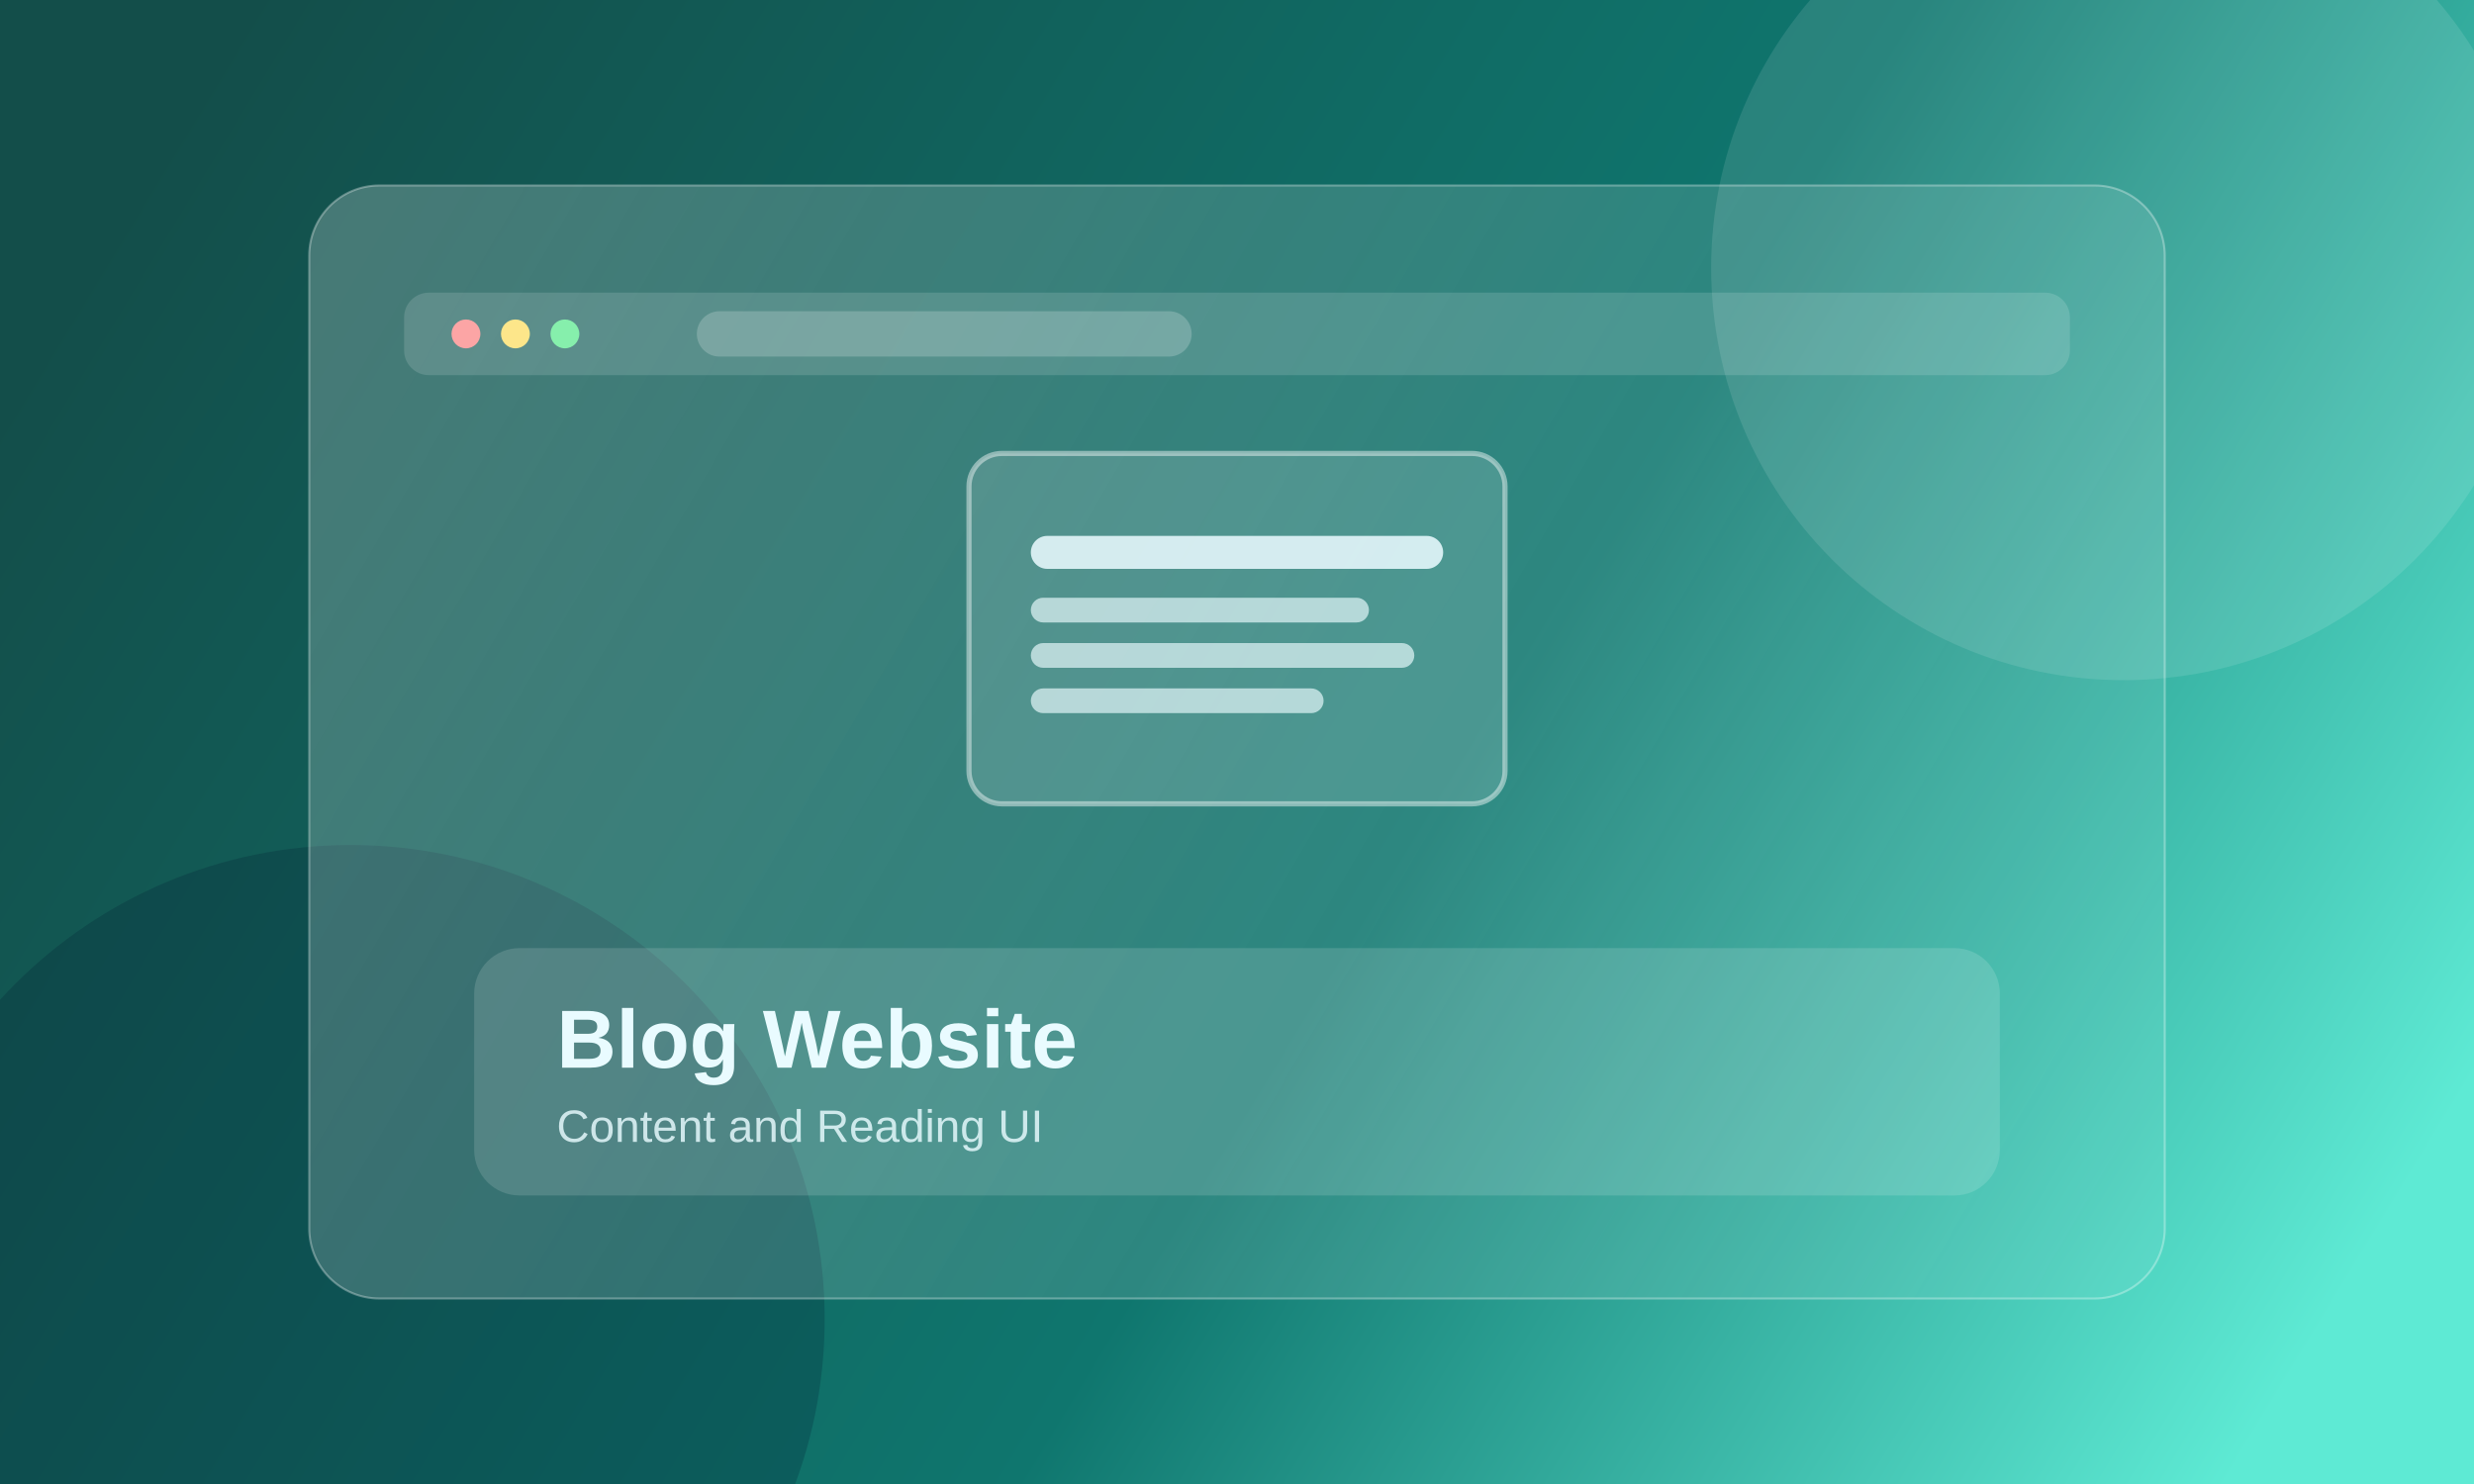
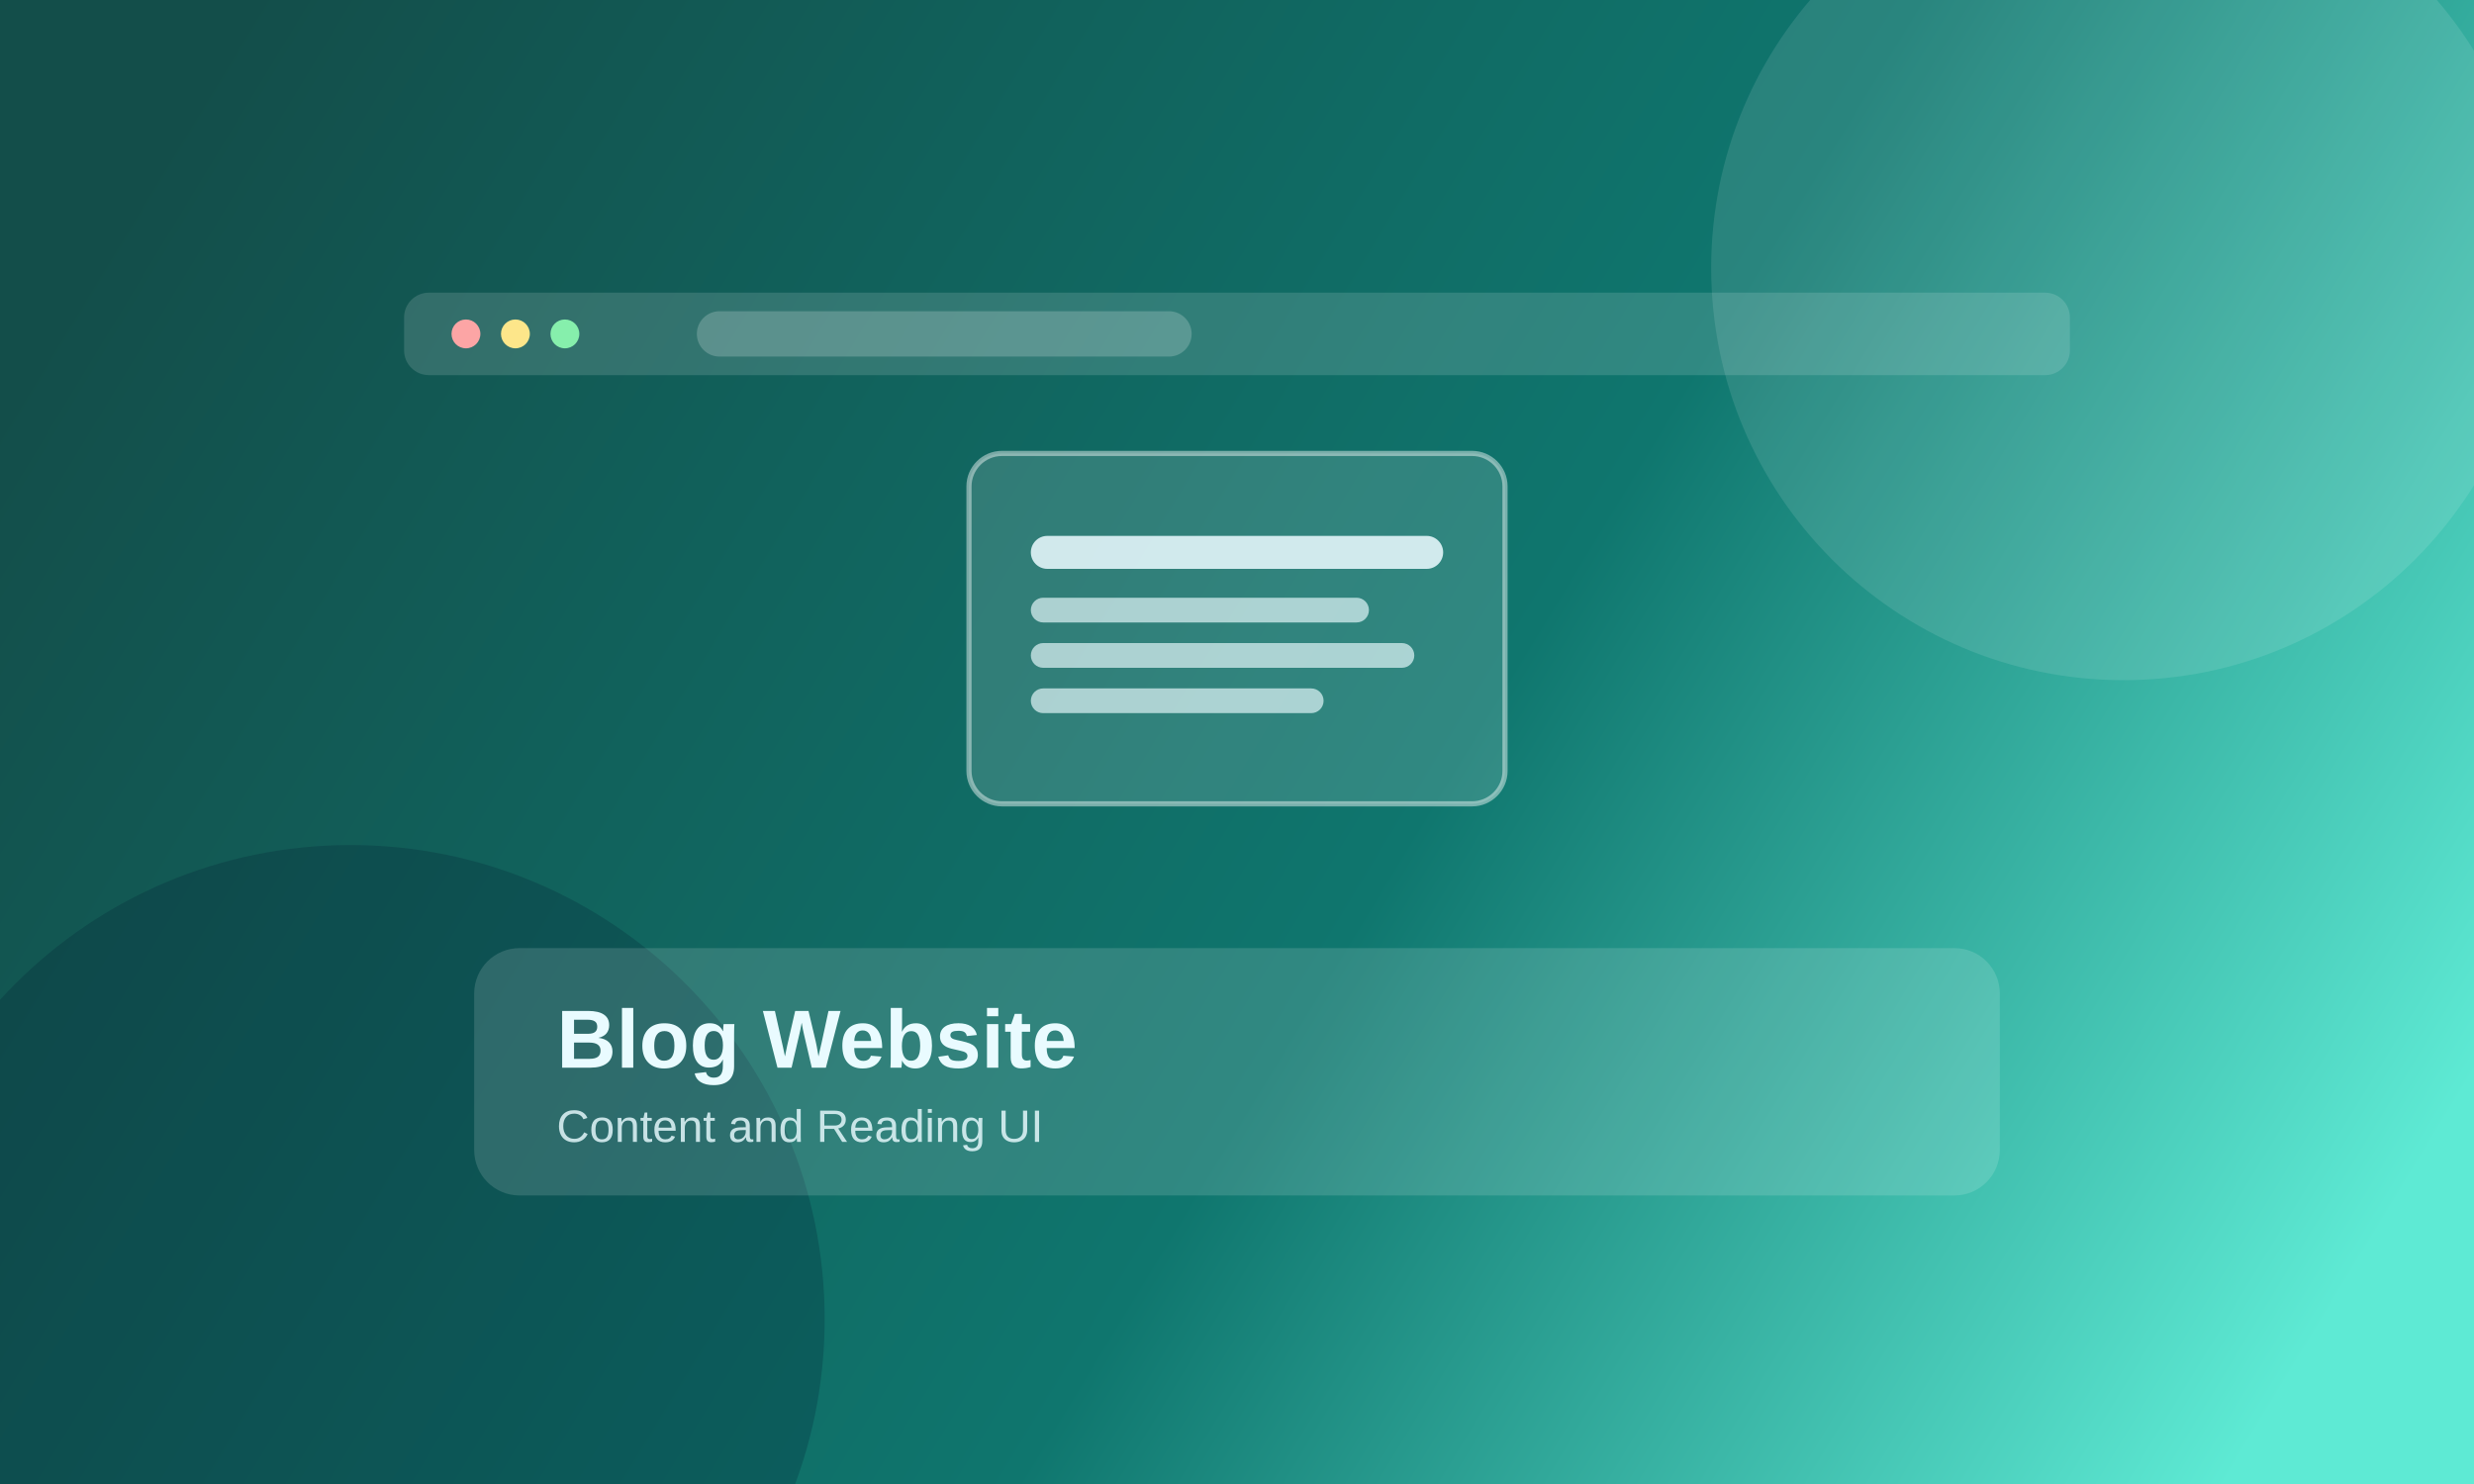
<svg xmlns="http://www.w3.org/2000/svg" width="1200" height="720" viewBox="0 0 1200 720" fill="none" role="img" aria-labelledby="title desc">
  <defs>
    <linearGradient id="bg" x1="90" y1="50" x2="1110" y2="670" gradientUnits="userSpaceOnUse">
      <stop stop-color="#134E4A" />
      <stop offset="0.58" stop-color="#0F766E" />
      <stop offset="1" stop-color="#5EEAD4" />
    </linearGradient>
    <linearGradient id="glass" x1="170" y1="110" x2="1030" y2="610" gradientUnits="userSpaceOnUse">
      <stop stop-color="white" stop-opacity="0.22" />
      <stop offset="1" stop-color="white" stop-opacity="0.06" />
    </linearGradient>
  </defs>
  <rect width="1200" height="720" fill="url(#bg)" />
  <circle cx="1030" cy="130" r="200" fill="white" fill-opacity="0.11" />
  <circle cx="170" cy="640" r="230" fill="#011A30" fill-opacity="0.22" />
-   <rect x="150" y="90" width="900" height="540" rx="34" fill="url(#glass)" stroke="rgba(255,255,255,0.32)" />
  <rect x="196" y="142" width="808" height="40" rx="12" fill="rgba(255,255,255,0.14)" />
  <circle cx="226" cy="162" r="7" fill="#FCA5A5" />
  <circle cx="250" cy="162" r="7" fill="#FDE68A" />
  <circle cx="274" cy="162" r="7" fill="#86EFAC" />
  <rect x="338" y="151" width="240" height="22" rx="11" fill="rgba(255,255,255,0.2)" />
  <rect x="470" y="220" width="260" height="170" rx="16" fill="rgba(255,255,255,0.14)" stroke="rgba(255,255,255,0.44)" stroke-width="2.5" />
  <rect x="500" y="260" width="200" height="16" rx="8" fill="rgba(234,251,255,0.86)" />
  <rect x="500" y="290" width="164" height="12" rx="6" fill="rgba(234,251,255,0.66)" />
  <rect x="500" y="312" width="186" height="12" rx="6" fill="rgba(234,251,255,0.66)" />
  <rect x="500" y="334" width="142" height="12" rx="6" fill="rgba(234,251,255,0.66)" />
  <rect x="230" y="460" width="740" height="120" rx="22" fill="rgba(255,255,255,0.14)" />
  <text x="270" y="518" fill="#E9FBFF" font-size="40" font-family="Segoe UI, Arial, sans-serif" font-weight="700">Blog Website</text>
  <text x="270" y="554" fill="#E9FBFF" fill-opacity="0.82" font-size="22" font-family="Segoe UI, Arial, sans-serif">Content and Reading UI</text>
</svg>
